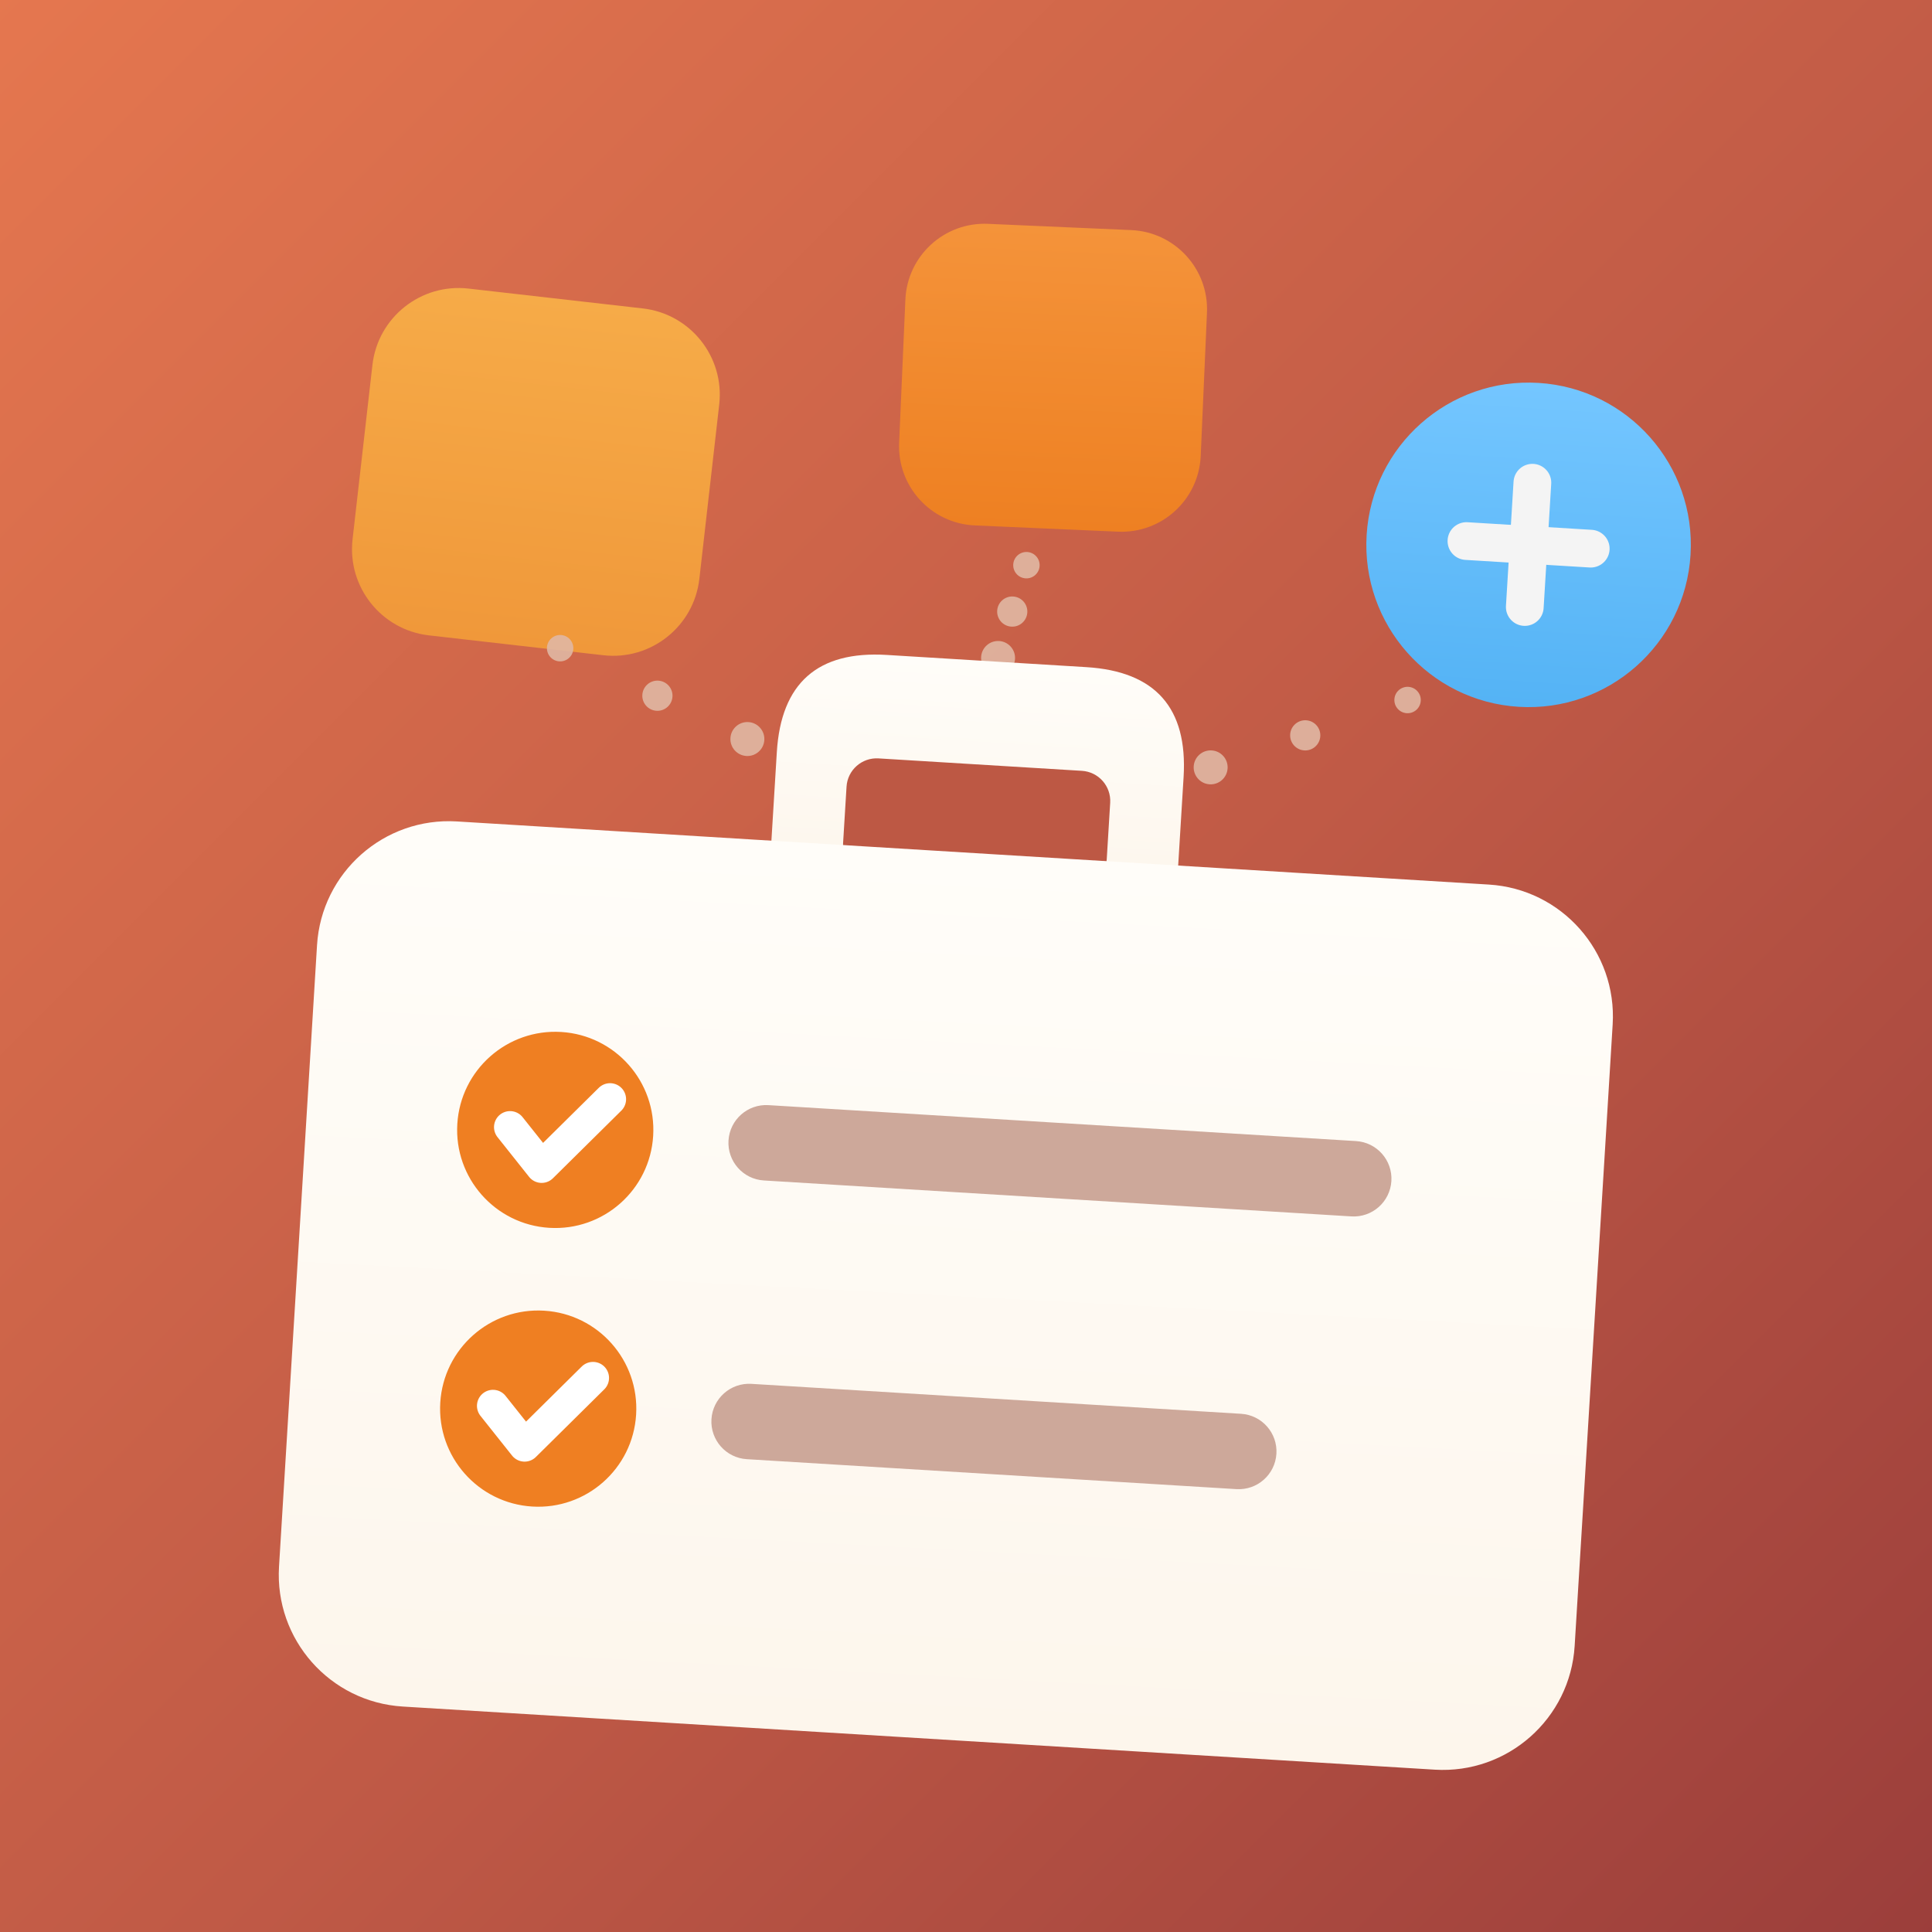
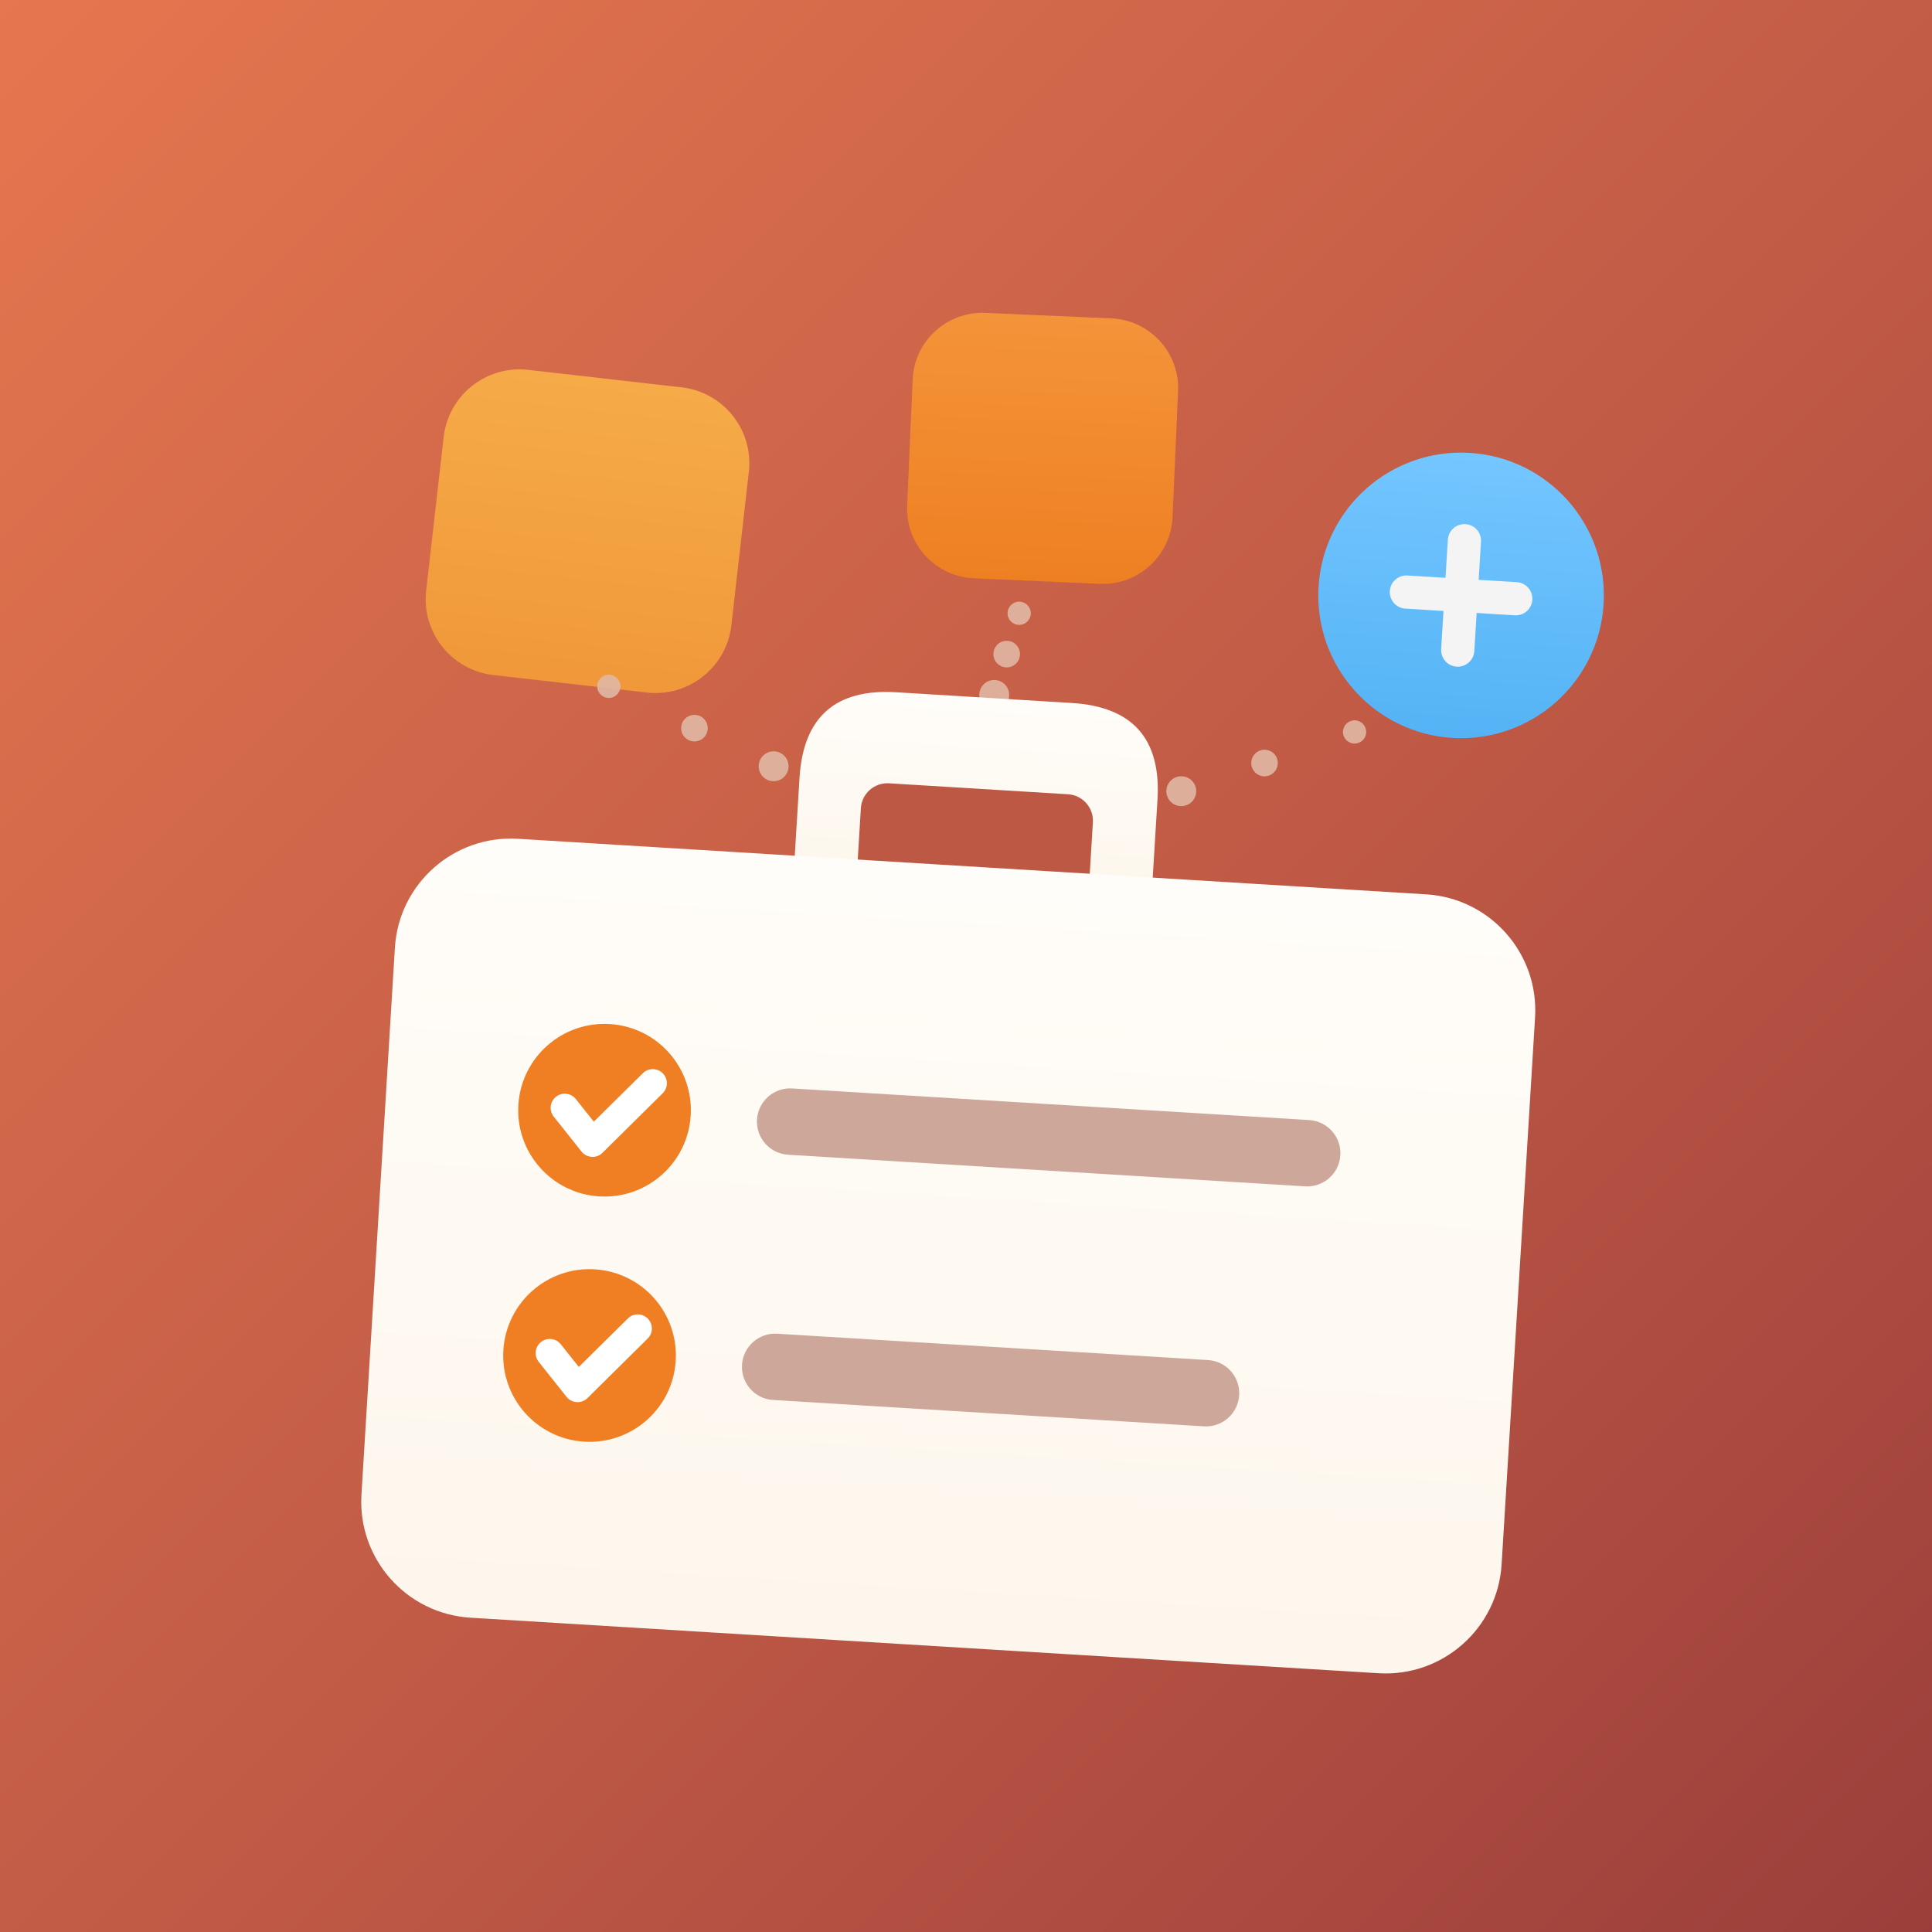
<svg xmlns="http://www.w3.org/2000/svg" width="1024" height="1024" viewBox="0 0 1024 1024">
  <defs>
    <linearGradient id="bg" x1="0" y1="0" x2="1" y2="1">
      <stop offset="0" stop-color="#e5774f" />
      <stop offset="0.55" stop-color="#c05a46" />
      <stop offset="1" stop-color="#9b3e3b" />
    </linearGradient>
    <linearGradient id="sqL" x1="0" y1="0" x2="0" y2="1">
      <stop offset="0" stop-color="#f6ab48" />
      <stop offset="1" stop-color="#f0983a" />
    </linearGradient>
    <linearGradient id="sqM" x1="0" y1="0" x2="0" y2="1">
      <stop offset="0" stop-color="#f4933a" />
      <stop offset="1" stop-color="#ee8022" />
    </linearGradient>
    <linearGradient id="circle" x1="0" y1="0" x2="0" y2="1">
      <stop offset="0" stop-color="#74c6ff" />
      <stop offset="1" stop-color="#54b3f5" />
    </linearGradient>
    <linearGradient id="cream" x1="0" y1="0" x2="0" y2="1">
      <stop offset="0" stop-color="#fffdf9" />
      <stop offset="1" stop-color="#fdf6ec" />
    </linearGradient>
  </defs>
  <rect width="1024" height="1024" fill="url(#bg)" />
-   <g transform="rotate(3.5 512 512)">
+   <g transform="translate(512 512) scale(0.88) translate(-512 -512) rotate(3.5 512 512)">
    <g transform="rotate(3 268 264)">
      <rect x="176" y="172" width="185" height="185" rx="46" fill="url(#sqL)" />
    </g>
    <g transform="rotate(-1 538 197)">
      <rect x="459" y="118" width="160" height="160" rx="42" fill="url(#sqM)" />
    </g>
    <circle cx="796" cy="271" r="86" fill="url(#circle)" />
    <g stroke="#f4f4f4" stroke-width="20" stroke-linecap="round">
      <line x1="796" y1="238" x2="796" y2="304" />
      <line x1="763" y1="271" x2="829" y2="271" />
    </g>
    <g fill="#e0b7a3" opacity="0.9">
      <circle cx="287" cy="357" r="7" />
      <circle cx="340" cy="379" r="8" />
      <circle cx="389" cy="399" r="9" />
      <circle cx="737" cy="357" r="7" />
      <circle cx="684" cy="379" r="8" />
      <circle cx="635" cy="399" r="9" />
      <circle cx="531" cy="298" r="7" />
      <circle cx="525" cy="323" r="8" />
      <circle cx="519" cy="348" r="9" />
    </g>
    <g>
      <path d="M 405 470              L 405 405              Q 405 350 460 350              L 566 350              Q 621 350 621 405              L 621 470 Z" fill="url(#cream)" />
      <rect x="443" y="405" width="140" height="62" rx="16" fill="#bd5844" />
    </g>
    <rect x="168" y="452" width="688" height="470" rx="70" fill="url(#cream)" />
    <circle cx="300" cy="612" r="52" fill="#ef7f22" />
    <path d="M 276 612 L 294 632 L 328 594" fill="none" stroke="#ffffff" stroke-width="17" stroke-linecap="round" stroke-linejoin="round" />
    <rect x="392" y="592" width="352" height="40" rx="20" fill="#cda89a" />
    <circle cx="300" cy="760" r="52" fill="#ef7f22" />
    <path d="M 276 760 L 294 780 L 328 742" fill="none" stroke="#ffffff" stroke-width="17" stroke-linecap="round" stroke-linejoin="round" />
    <rect x="392" y="740" width="300" height="40" rx="20" fill="#cda89a" />
  </g>
</svg>
